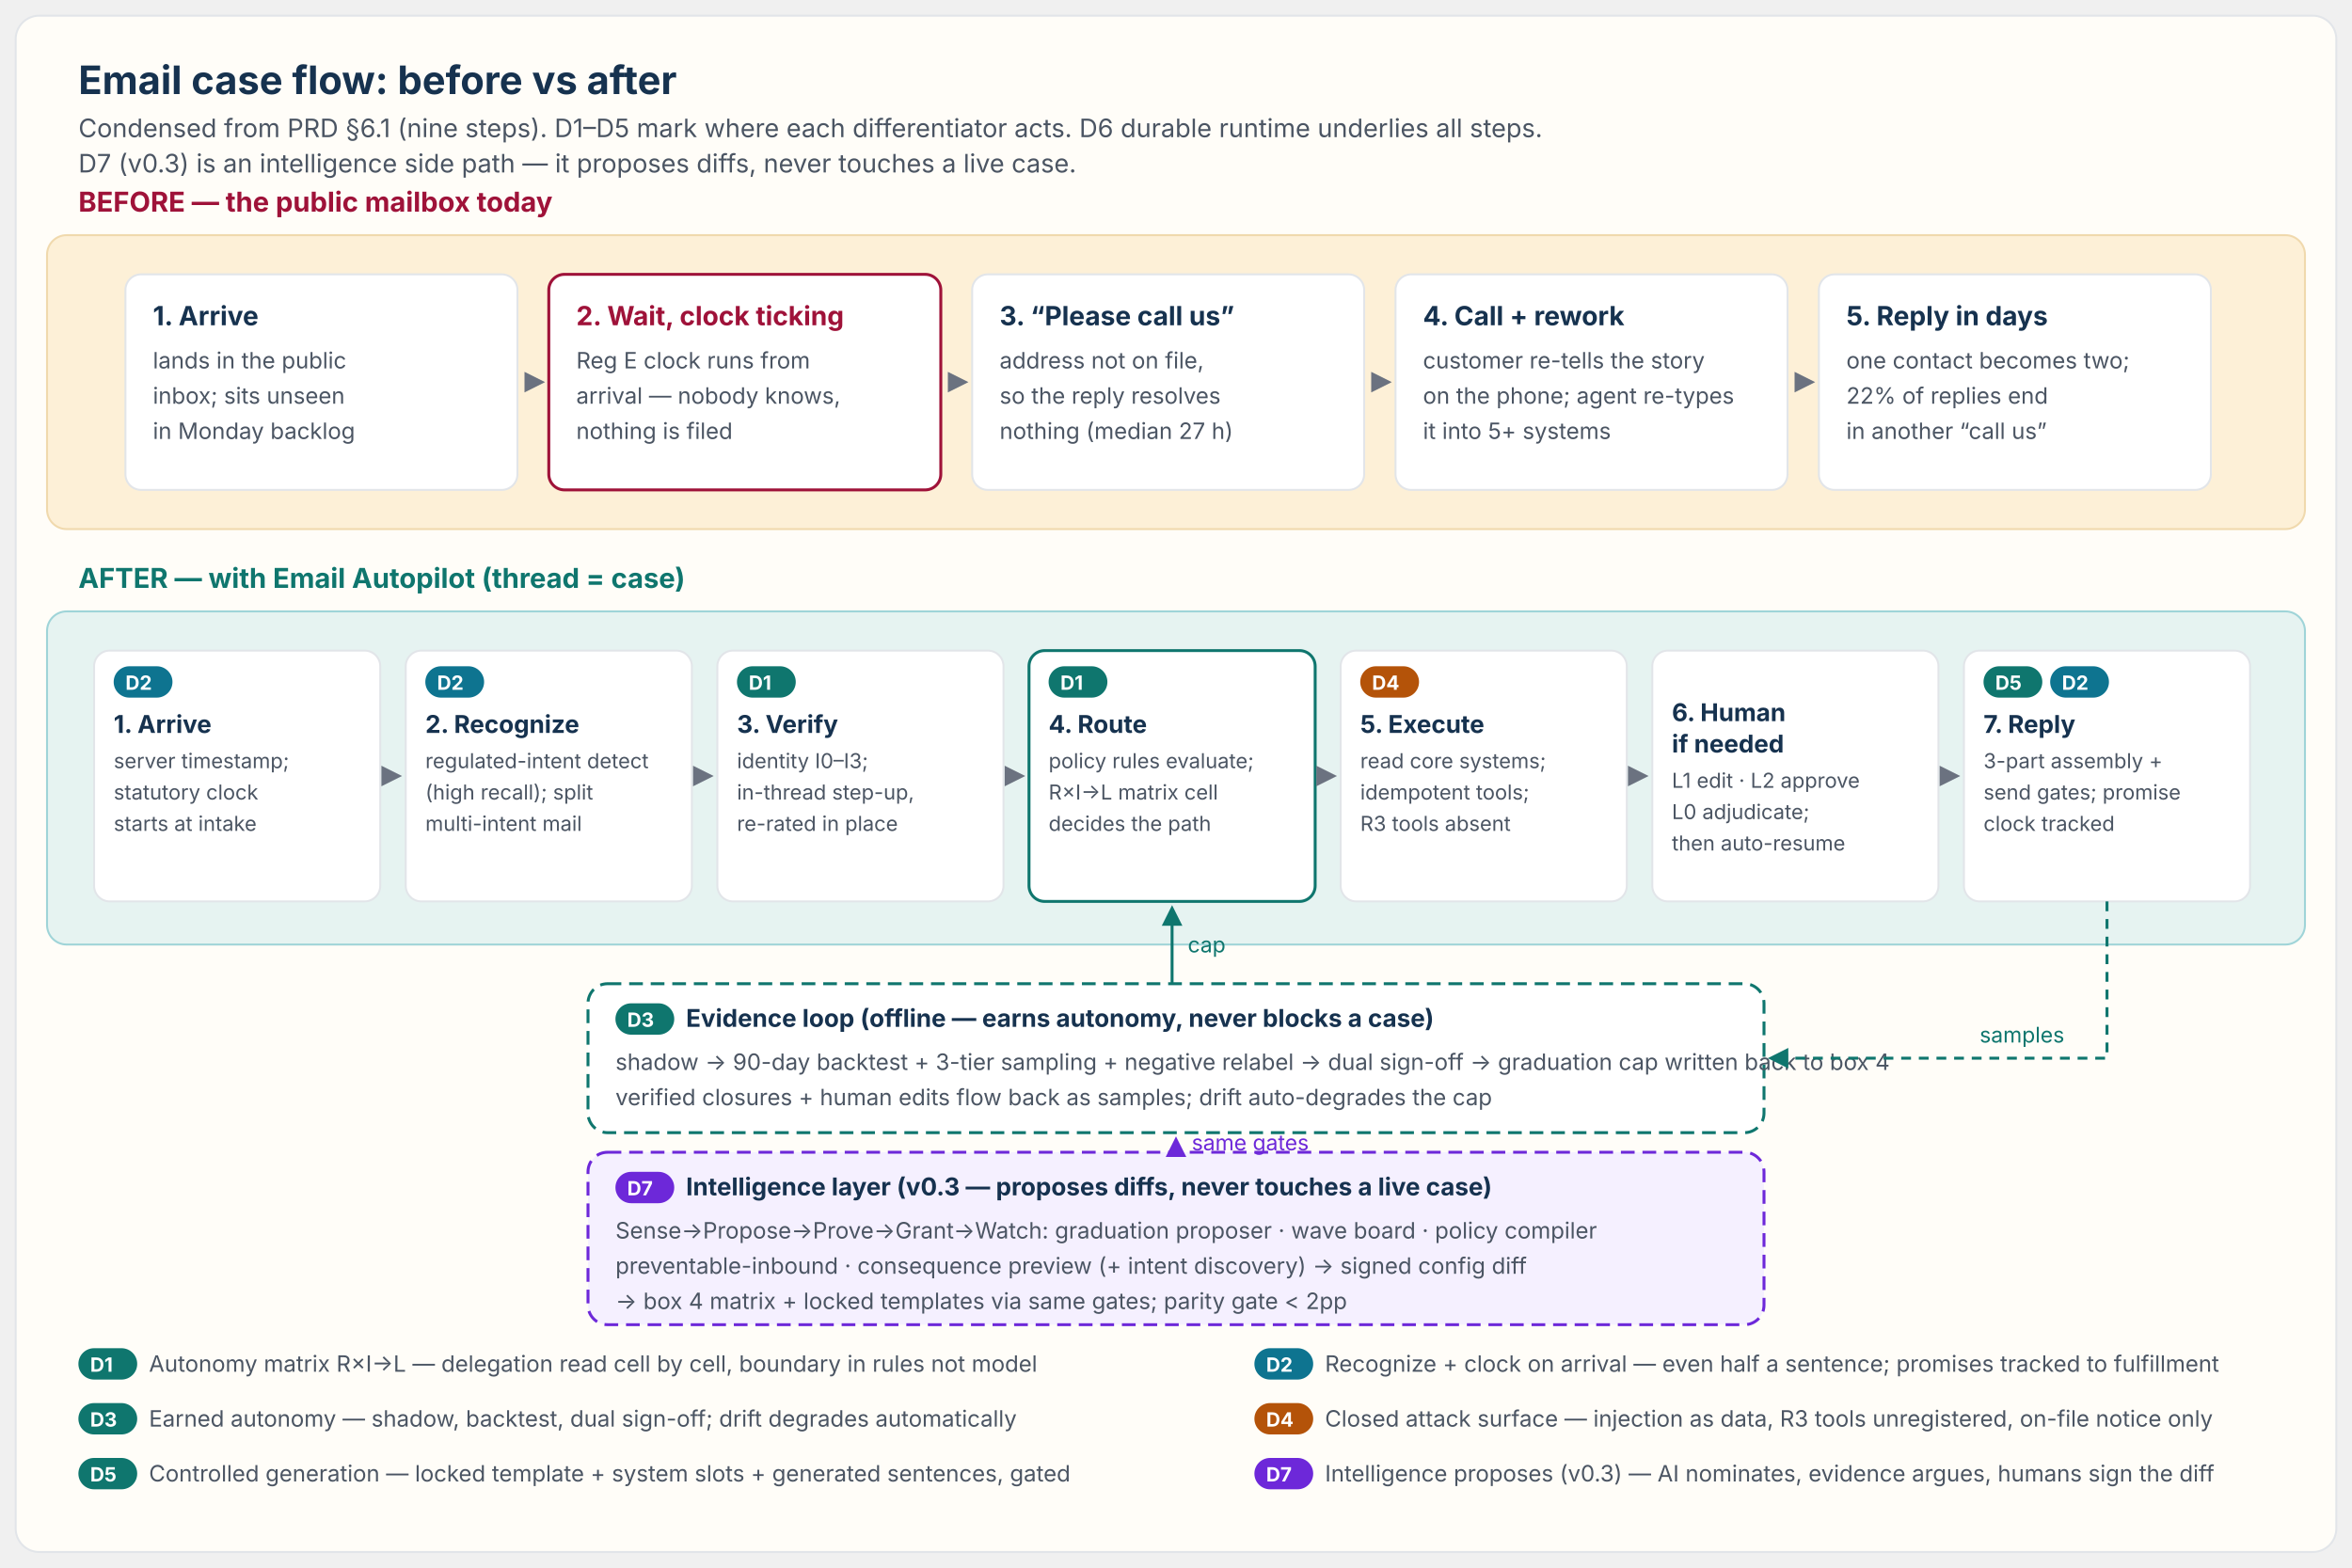
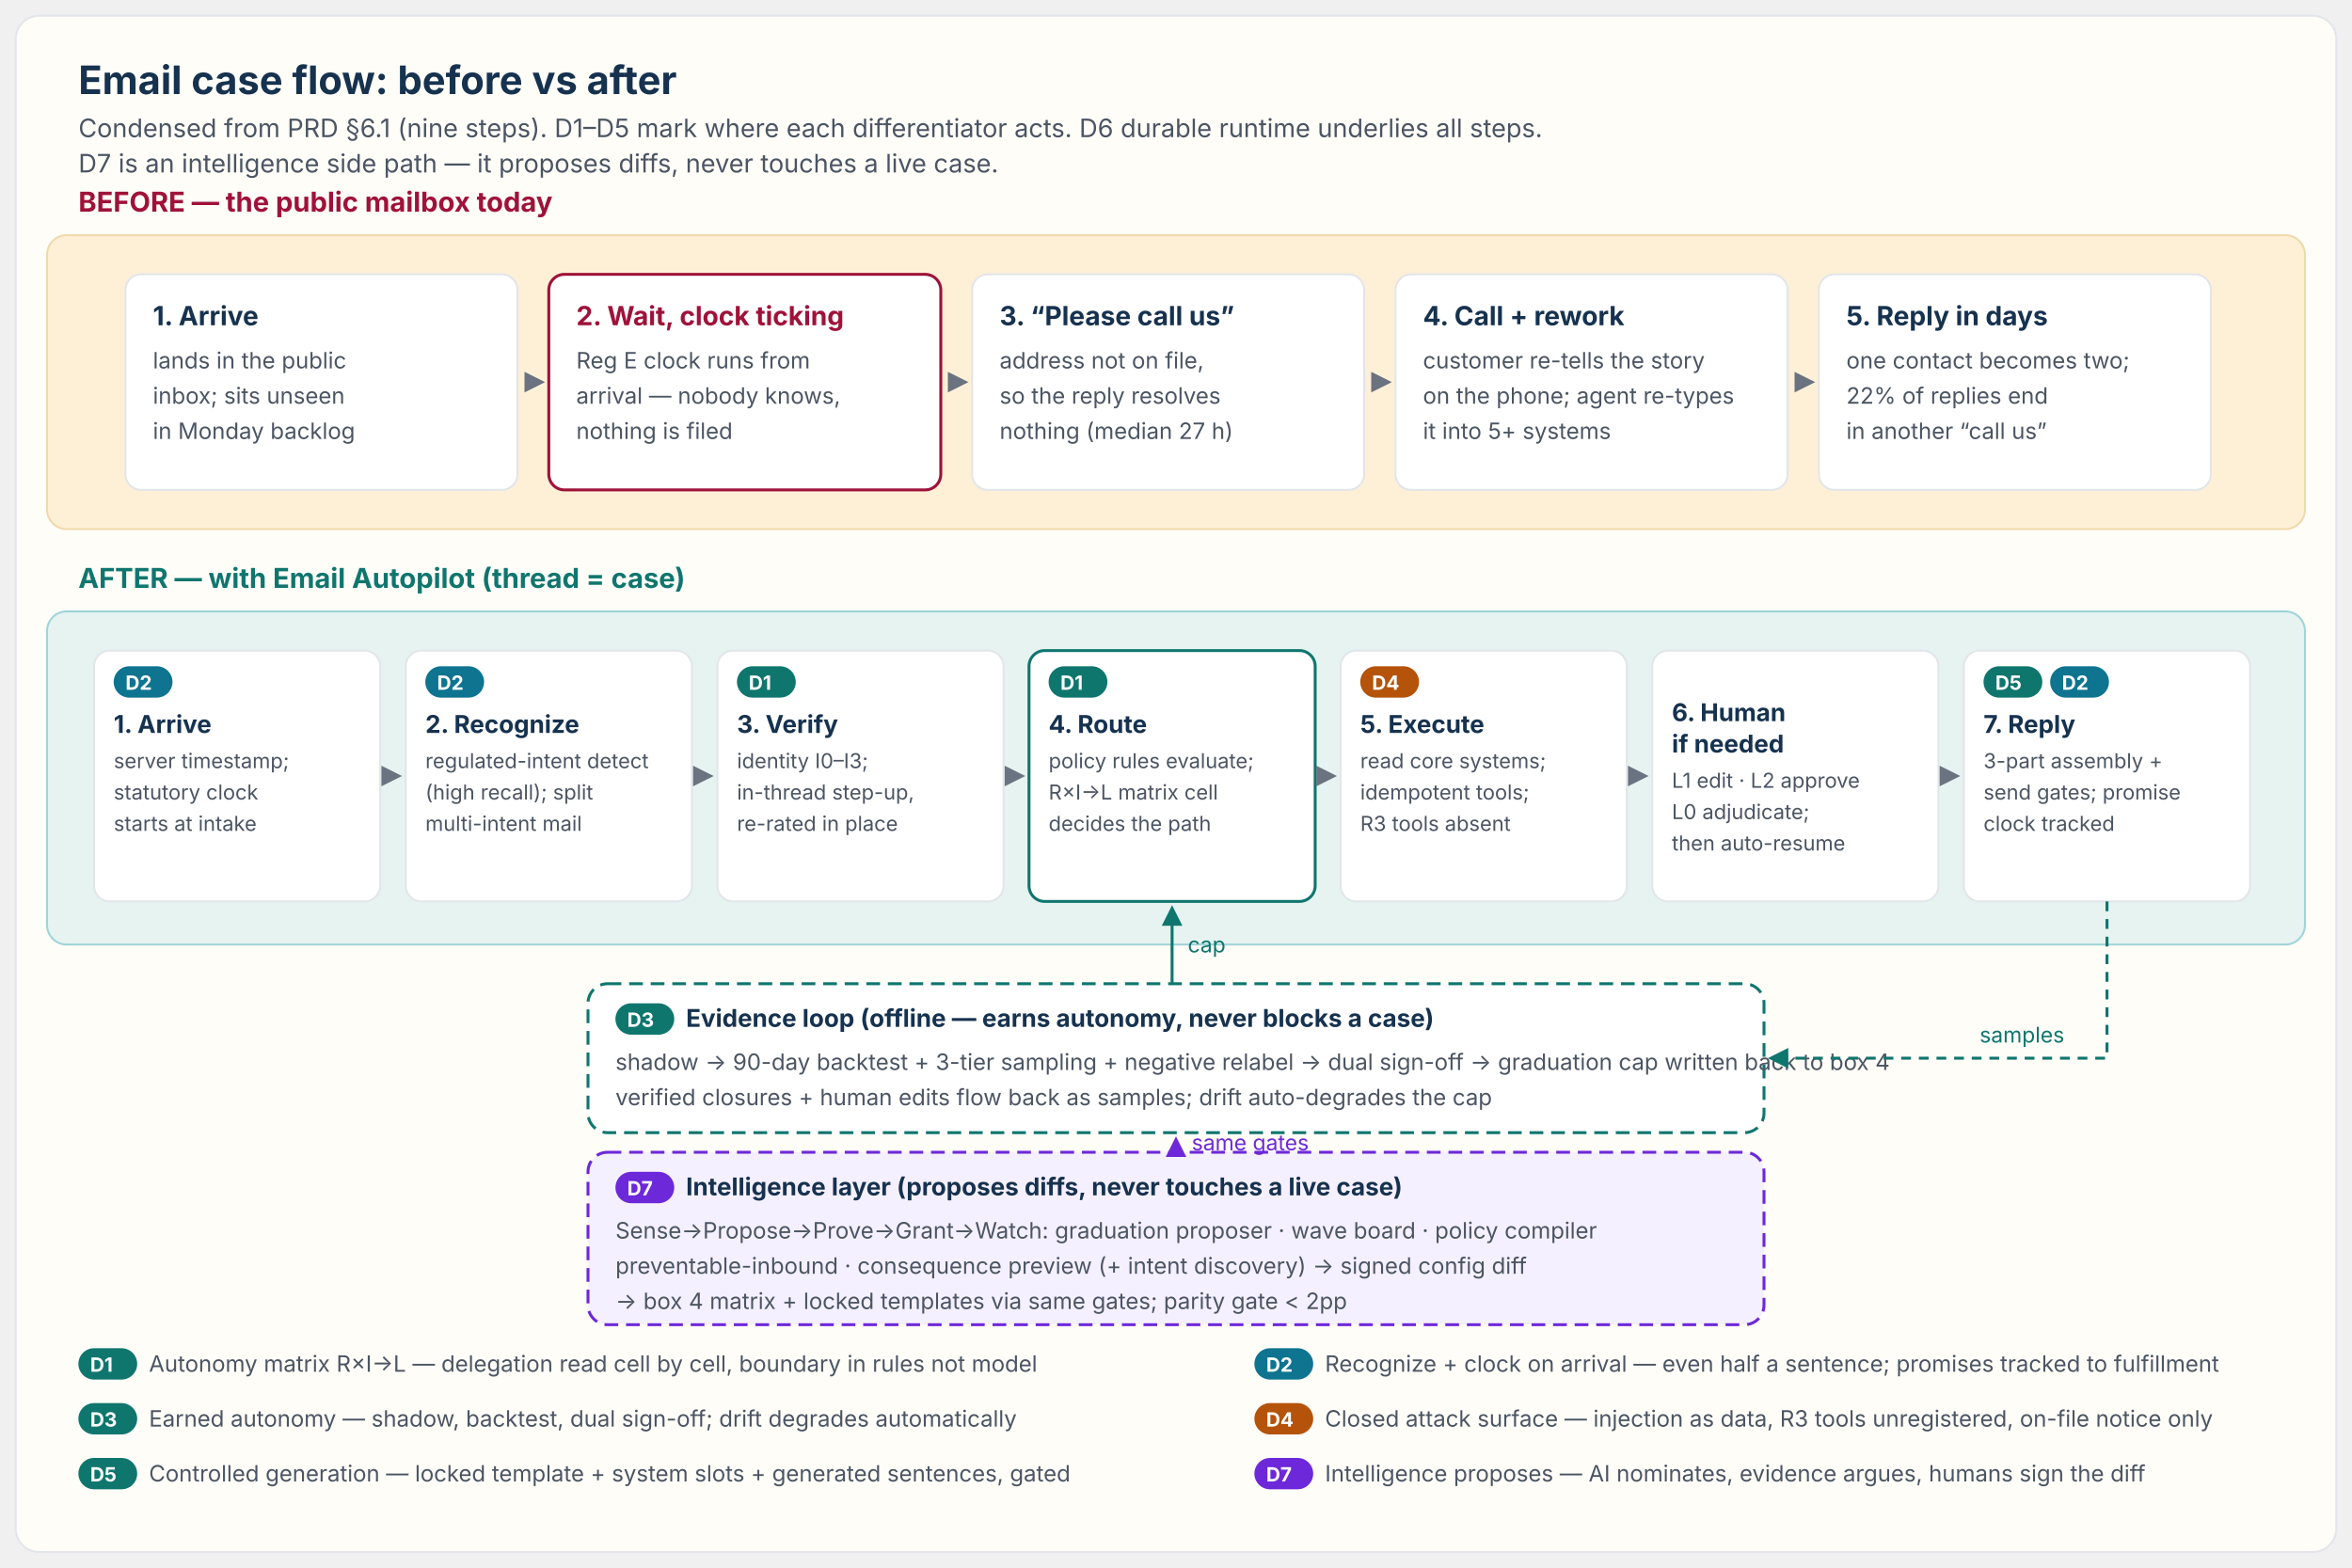
<svg xmlns="http://www.w3.org/2000/svg" viewBox="0 0 1200 800" font-family="system-ui, -apple-system, 'Segoe UI', sans-serif">
  <defs>
    <marker id="arr" viewBox="0 0 10 10" refX="8" refY="5" markerWidth="7" markerHeight="7" orient="auto-start-reverse">
      <path d="M0,0 L10,5 L0,10 z" fill="#6b7280" />
    </marker>
    <marker id="arrT" viewBox="0 0 10 10" refX="8" refY="5" markerWidth="7" markerHeight="7" orient="auto-start-reverse">
      <path d="M0,0 L10,5 L0,10 z" fill="#0f766e" />
    </marker>
    <marker id="arrP" viewBox="0 0 10 10" refX="8" refY="5" markerWidth="7" markerHeight="7" orient="auto-start-reverse">
      <path d="M0,0 L10,5 L0,10 z" fill="#6d28d9" />
    </marker>
  </defs>
  <rect x="8" y="8" width="1184" height="784" rx="12" fill="#fffdf8" stroke="#e2e5e9" />
  <text x="40" y="48" font-size="20" font-weight="700" fill="#16324f">Email case flow: before vs after</text>
  <text x="40" y="70" font-size="13" fill="#4b5563">Condensed from PRD §6.1 (nine steps). D1–D5 mark where each differentiator acts. D6 durable runtime underlies all steps.</text>
-   <text x="40" y="88" font-size="13" fill="#4b5563">D7 (v0.3) is an intelligence side path — it proposes diffs, never touches a live case.</text>
+   <text x="40" y="88" font-size="13" fill="#4b5563">D7 is an intelligence side path — it proposes diffs, never touches a live case.</text>
  <text x="40" y="108" font-size="14" font-weight="700" fill="#9f1239">BEFORE — the public mailbox today</text>
  <rect x="24" y="120" width="1152" height="150" rx="10" fill="#fdf0d7" stroke="#f0d9ad" />
  <g font-size="11.5" fill="#4b5563">
    <g>
      <rect x="64" y="140" width="200" height="110" rx="8" fill="#ffffff" stroke="#e2e5e9" />
      <text x="78" y="166" font-size="13.5" font-weight="700" fill="#16324f">1. Arrive</text>
      <text x="78" y="188">lands in the public</text>
      <text x="78" y="206">inbox; sits unseen</text>
      <text x="78" y="224">in Monday backlog</text>
    </g>
    <g>
      <rect x="280" y="140" width="200" height="110" rx="8" fill="#ffffff" stroke="#9f1239" stroke-width="1.5" />
      <text x="294" y="166" font-size="13.5" font-weight="700" fill="#9f1239">2. Wait, clock ticking</text>
      <text x="294" y="188">Reg E clock runs from</text>
      <text x="294" y="206">arrival — nobody knows,</text>
      <text x="294" y="224">nothing is filed</text>
    </g>
    <g>
      <rect x="496" y="140" width="200" height="110" rx="8" fill="#ffffff" stroke="#e2e5e9" />
      <text x="510" y="166" font-size="13.5" font-weight="700" fill="#16324f">3. “Please call us”</text>
      <text x="510" y="188">address not on file,</text>
      <text x="510" y="206">so the reply resolves</text>
      <text x="510" y="224">nothing (median 27 h)</text>
    </g>
    <g>
      <rect x="712" y="140" width="200" height="110" rx="8" fill="#ffffff" stroke="#e2e5e9" />
      <text x="726" y="166" font-size="13.5" font-weight="700" fill="#16324f">4. Call + rework</text>
      <text x="726" y="188">customer re-tells the story</text>
      <text x="726" y="206">on the phone; agent re-types</text>
      <text x="726" y="224">it into 5+ systems</text>
    </g>
    <g>
      <rect x="928" y="140" width="200" height="110" rx="8" fill="#ffffff" stroke="#e2e5e9" />
      <text x="942" y="166" font-size="13.5" font-weight="700" fill="#16324f">5. Reply in days</text>
      <text x="942" y="188">one contact becomes two;</text>
      <text x="942" y="206">22% of replies end</text>
      <text x="942" y="224">in another “call us”</text>
    </g>
  </g>
  <g stroke="#6b7280" stroke-width="1.5">
    <line x1="268" y1="195" x2="276" y2="195" marker-end="url(#arr)" />
    <line x1="484" y1="195" x2="492" y2="195" marker-end="url(#arr)" />
    <line x1="700" y1="195" x2="708" y2="195" marker-end="url(#arr)" />
    <line x1="916" y1="195" x2="924" y2="195" marker-end="url(#arr)" />
  </g>
  <text x="40" y="300" font-size="14" font-weight="700" fill="#0f766e">AFTER — with Email Autopilot (thread = case)</text>
  <rect x="24" y="312" width="1152" height="170" rx="10" fill="#e6f3f1" stroke="#9fd4d8" />
  <g font-size="10.5" fill="#4b5563">
    <g>
      <rect x="48" y="332" width="146" height="128" rx="8" fill="#ffffff" stroke="#e2e5e9" />
      <rect x="58" y="340" width="30" height="16" rx="8" fill="#0e7490" />
      <text x="64" y="352" font-size="10" font-weight="700" fill="#ffffff">D2</text>
      <text x="58" y="374" font-size="12.5" font-weight="700" fill="#16324f">1. Arrive</text>
      <text x="58" y="392">server timestamp;</text>
      <text x="58" y="408">statutory clock</text>
      <text x="58" y="424">starts at intake</text>
    </g>
    <g>
      <rect x="207" y="332" width="146" height="128" rx="8" fill="#ffffff" stroke="#e2e5e9" />
      <rect x="217" y="340" width="30" height="16" rx="8" fill="#0e7490" />
      <text x="223" y="352" font-size="10" font-weight="700" fill="#ffffff">D2</text>
      <text x="217" y="374" font-size="12.5" font-weight="700" fill="#16324f">2. Recognize</text>
      <text x="217" y="392">regulated-intent detect</text>
      <text x="217" y="408">(high recall); split</text>
      <text x="217" y="424">multi-intent mail</text>
    </g>
    <g>
      <rect x="366" y="332" width="146" height="128" rx="8" fill="#ffffff" stroke="#e2e5e9" />
      <rect x="376" y="340" width="30" height="16" rx="8" fill="#0f766e" />
      <text x="382" y="352" font-size="10" font-weight="700" fill="#ffffff">D1</text>
      <text x="376" y="374" font-size="12.5" font-weight="700" fill="#16324f">3. Verify</text>
      <text x="376" y="392">identity I0–I3;</text>
      <text x="376" y="408">in-thread step-up,</text>
      <text x="376" y="424">re-rated in place</text>
    </g>
    <g>
      <rect x="525" y="332" width="146" height="128" rx="8" fill="#ffffff" stroke="#0f766e" stroke-width="1.5" />
      <rect x="535" y="340" width="30" height="16" rx="8" fill="#0f766e" />
      <text x="541" y="352" font-size="10" font-weight="700" fill="#ffffff">D1</text>
      <text x="535" y="374" font-size="12.5" font-weight="700" fill="#16324f">4. Route</text>
      <text x="535" y="392">policy rules evaluate;</text>
      <text x="535" y="408">R×I→L matrix cell</text>
      <text x="535" y="424">decides the path</text>
    </g>
    <g>
      <rect x="684" y="332" width="146" height="128" rx="8" fill="#ffffff" stroke="#e2e5e9" />
      <rect x="694" y="340" width="30" height="16" rx="8" fill="#b45309" />
      <text x="700" y="352" font-size="10" font-weight="700" fill="#ffffff">D4</text>
      <text x="694" y="374" font-size="12.5" font-weight="700" fill="#16324f">5. Execute</text>
      <text x="694" y="392">read core systems;</text>
      <text x="694" y="408">idempotent tools;</text>
      <text x="694" y="424">R3 tools absent</text>
    </g>
    <g>
      <rect x="843" y="332" width="146" height="128" rx="8" fill="#ffffff" stroke="#e2e5e9" />
      <text x="853" y="368" font-size="12.5" font-weight="700" fill="#16324f">6. Human</text>
      <text x="853" y="384" font-size="12.5" font-weight="700" fill="#16324f">if needed</text>
      <text x="853" y="402">L1 edit · L2 approve</text>
      <text x="853" y="418">L0 adjudicate;</text>
      <text x="853" y="434">then auto-resume</text>
    </g>
    <g>
      <rect x="1002" y="332" width="146" height="128" rx="8" fill="#ffffff" stroke="#e2e5e9" />
      <rect x="1012" y="340" width="30" height="16" rx="8" fill="#0f766e" />
      <text x="1018" y="352" font-size="10" font-weight="700" fill="#ffffff">D5</text>
      <rect x="1046" y="340" width="30" height="16" rx="8" fill="#0e7490" />
      <text x="1052" y="352" font-size="10" font-weight="700" fill="#ffffff">D2</text>
      <text x="1012" y="374" font-size="12.5" font-weight="700" fill="#16324f">7. Reply</text>
      <text x="1012" y="392">3-part assembly +</text>
      <text x="1012" y="408">send gates; promise</text>
      <text x="1012" y="424">clock tracked</text>
    </g>
  </g>
  <g stroke="#6b7280" stroke-width="1.5">
    <line x1="198" y1="396" x2="203" y2="396" marker-end="url(#arr)" />
    <line x1="357" y1="396" x2="362" y2="396" marker-end="url(#arr)" />
    <line x1="516" y1="396" x2="521" y2="396" marker-end="url(#arr)" />
    <line x1="675" y1="396" x2="680" y2="396" marker-end="url(#arr)" />
    <line x1="834" y1="396" x2="839" y2="396" marker-end="url(#arr)" />
    <line x1="993" y1="396" x2="998" y2="396" marker-end="url(#arr)" />
  </g>
  <rect x="300" y="502" width="600" height="76" rx="10" fill="#ffffff" stroke="#0f766e" stroke-width="1.5" stroke-dasharray="7 4" />
  <rect x="314" y="512" width="30" height="16" rx="8" fill="#0f766e" />
  <text x="320" y="524" font-size="10" font-weight="700" fill="#ffffff">D3</text>
  <text x="350" y="524" font-size="12.5" font-weight="700" fill="#16324f">Evidence loop (offline — earns autonomy, never blocks a case)</text>
  <text x="314" y="546" font-size="11.5" fill="#4b5563">shadow → 90-day backtest + 3-tier sampling + negative relabel → dual sign-off → graduation cap written back to box 4</text>
  <text x="314" y="564" font-size="11.5" fill="#4b5563">verified closures + human edits flow back as samples; drift auto-degrades the cap</text>
  <line x1="598" y1="502" x2="598" y2="464" stroke="#0f766e" stroke-width="1.5" marker-end="url(#arrT)" />
  <text x="606" y="486" font-size="11" fill="#0f766e">cap</text>
  <polyline points="1075,460 1075,540 904,540" fill="none" stroke="#0f766e" stroke-width="1.5" stroke-dasharray="5 4" marker-end="url(#arrT)" />
  <text x="1010" y="532" font-size="11" fill="#0f766e">samples</text>
  <rect x="300" y="588" width="600" height="88" rx="10" fill="#f5f0ff" stroke="#6d28d9" stroke-width="1.5" stroke-dasharray="7 4" />
  <rect x="314" y="598" width="30" height="16" rx="8" fill="#6d28d9" />
  <text x="320" y="610" font-size="10" font-weight="700" fill="#ffffff">D7</text>
-   <text x="350" y="610" font-size="12.5" font-weight="700" fill="#16324f">Intelligence layer (v0.3 — proposes diffs, never touches a live case)</text>
+   <text x="350" y="610" font-size="12.5" font-weight="700" fill="#16324f">Intelligence layer (proposes diffs, never touches a live case)</text>
  <text x="314" y="632" font-size="11.5" fill="#4b5563">Sense→Propose→Prove→Grant→Watch: graduation proposer · wave board · policy compiler</text>
  <text x="314" y="650" font-size="11.5" fill="#4b5563">preventable-inbound · consequence preview (+ intent discovery) → signed config diff</text>
  <text x="314" y="668" font-size="11.5" fill="#4b5563">→ box 4 matrix + locked templates via same gates; parity gate &lt; 2pp</text>
  <line x1="600" y1="588" x2="600" y2="582" stroke="#6d28d9" stroke-width="1.5" marker-end="url(#arrP)" />
  <text x="608" y="587" font-size="11" fill="#6d28d9">same gates</text>
  <g font-size="11.5" fill="#4b5563">
    <rect x="40" y="688" width="30" height="16" rx="8" fill="#0f766e" />
    <text x="46" y="700" font-size="10" font-weight="700" fill="#ffffff">D1</text>
    <text x="76" y="700">Autonomy matrix R×I→L — delegation read cell by cell, boundary in rules not model</text>
    <rect x="640" y="688" width="30" height="16" rx="8" fill="#0e7490" />
    <text x="646" y="700" font-size="10" font-weight="700" fill="#ffffff">D2</text>
    <text x="676" y="700">Recognize + clock on arrival — even half a sentence; promises tracked to fulfillment</text>
    <rect x="40" y="716" width="30" height="16" rx="8" fill="#0f766e" />
    <text x="46" y="728" font-size="10" font-weight="700" fill="#ffffff">D3</text>
    <text x="76" y="728">Earned autonomy — shadow, backtest, dual sign-off; drift degrades automatically</text>
    <rect x="640" y="716" width="30" height="16" rx="8" fill="#b45309" />
    <text x="646" y="728" font-size="10" font-weight="700" fill="#ffffff">D4</text>
    <text x="676" y="728">Closed attack surface — injection as data, R3 tools unregistered, on-file notice only</text>
    <rect x="40" y="744" width="30" height="16" rx="8" fill="#0f766e" />
    <text x="46" y="756" font-size="10" font-weight="700" fill="#ffffff">D5</text>
    <text x="76" y="756">Controlled generation — locked template + system slots + generated sentences, gated</text>
    <rect x="640" y="744" width="30" height="16" rx="8" fill="#6d28d9" />
    <text x="646" y="756" font-size="10" font-weight="700" fill="#ffffff">D7</text>
-     <text x="676" y="756">Intelligence proposes (v0.3) — AI nominates, evidence argues, humans sign the diff</text>
+     <text x="676" y="756">Intelligence proposes — AI nominates, evidence argues, humans sign the diff</text>
  </g>
</svg>
